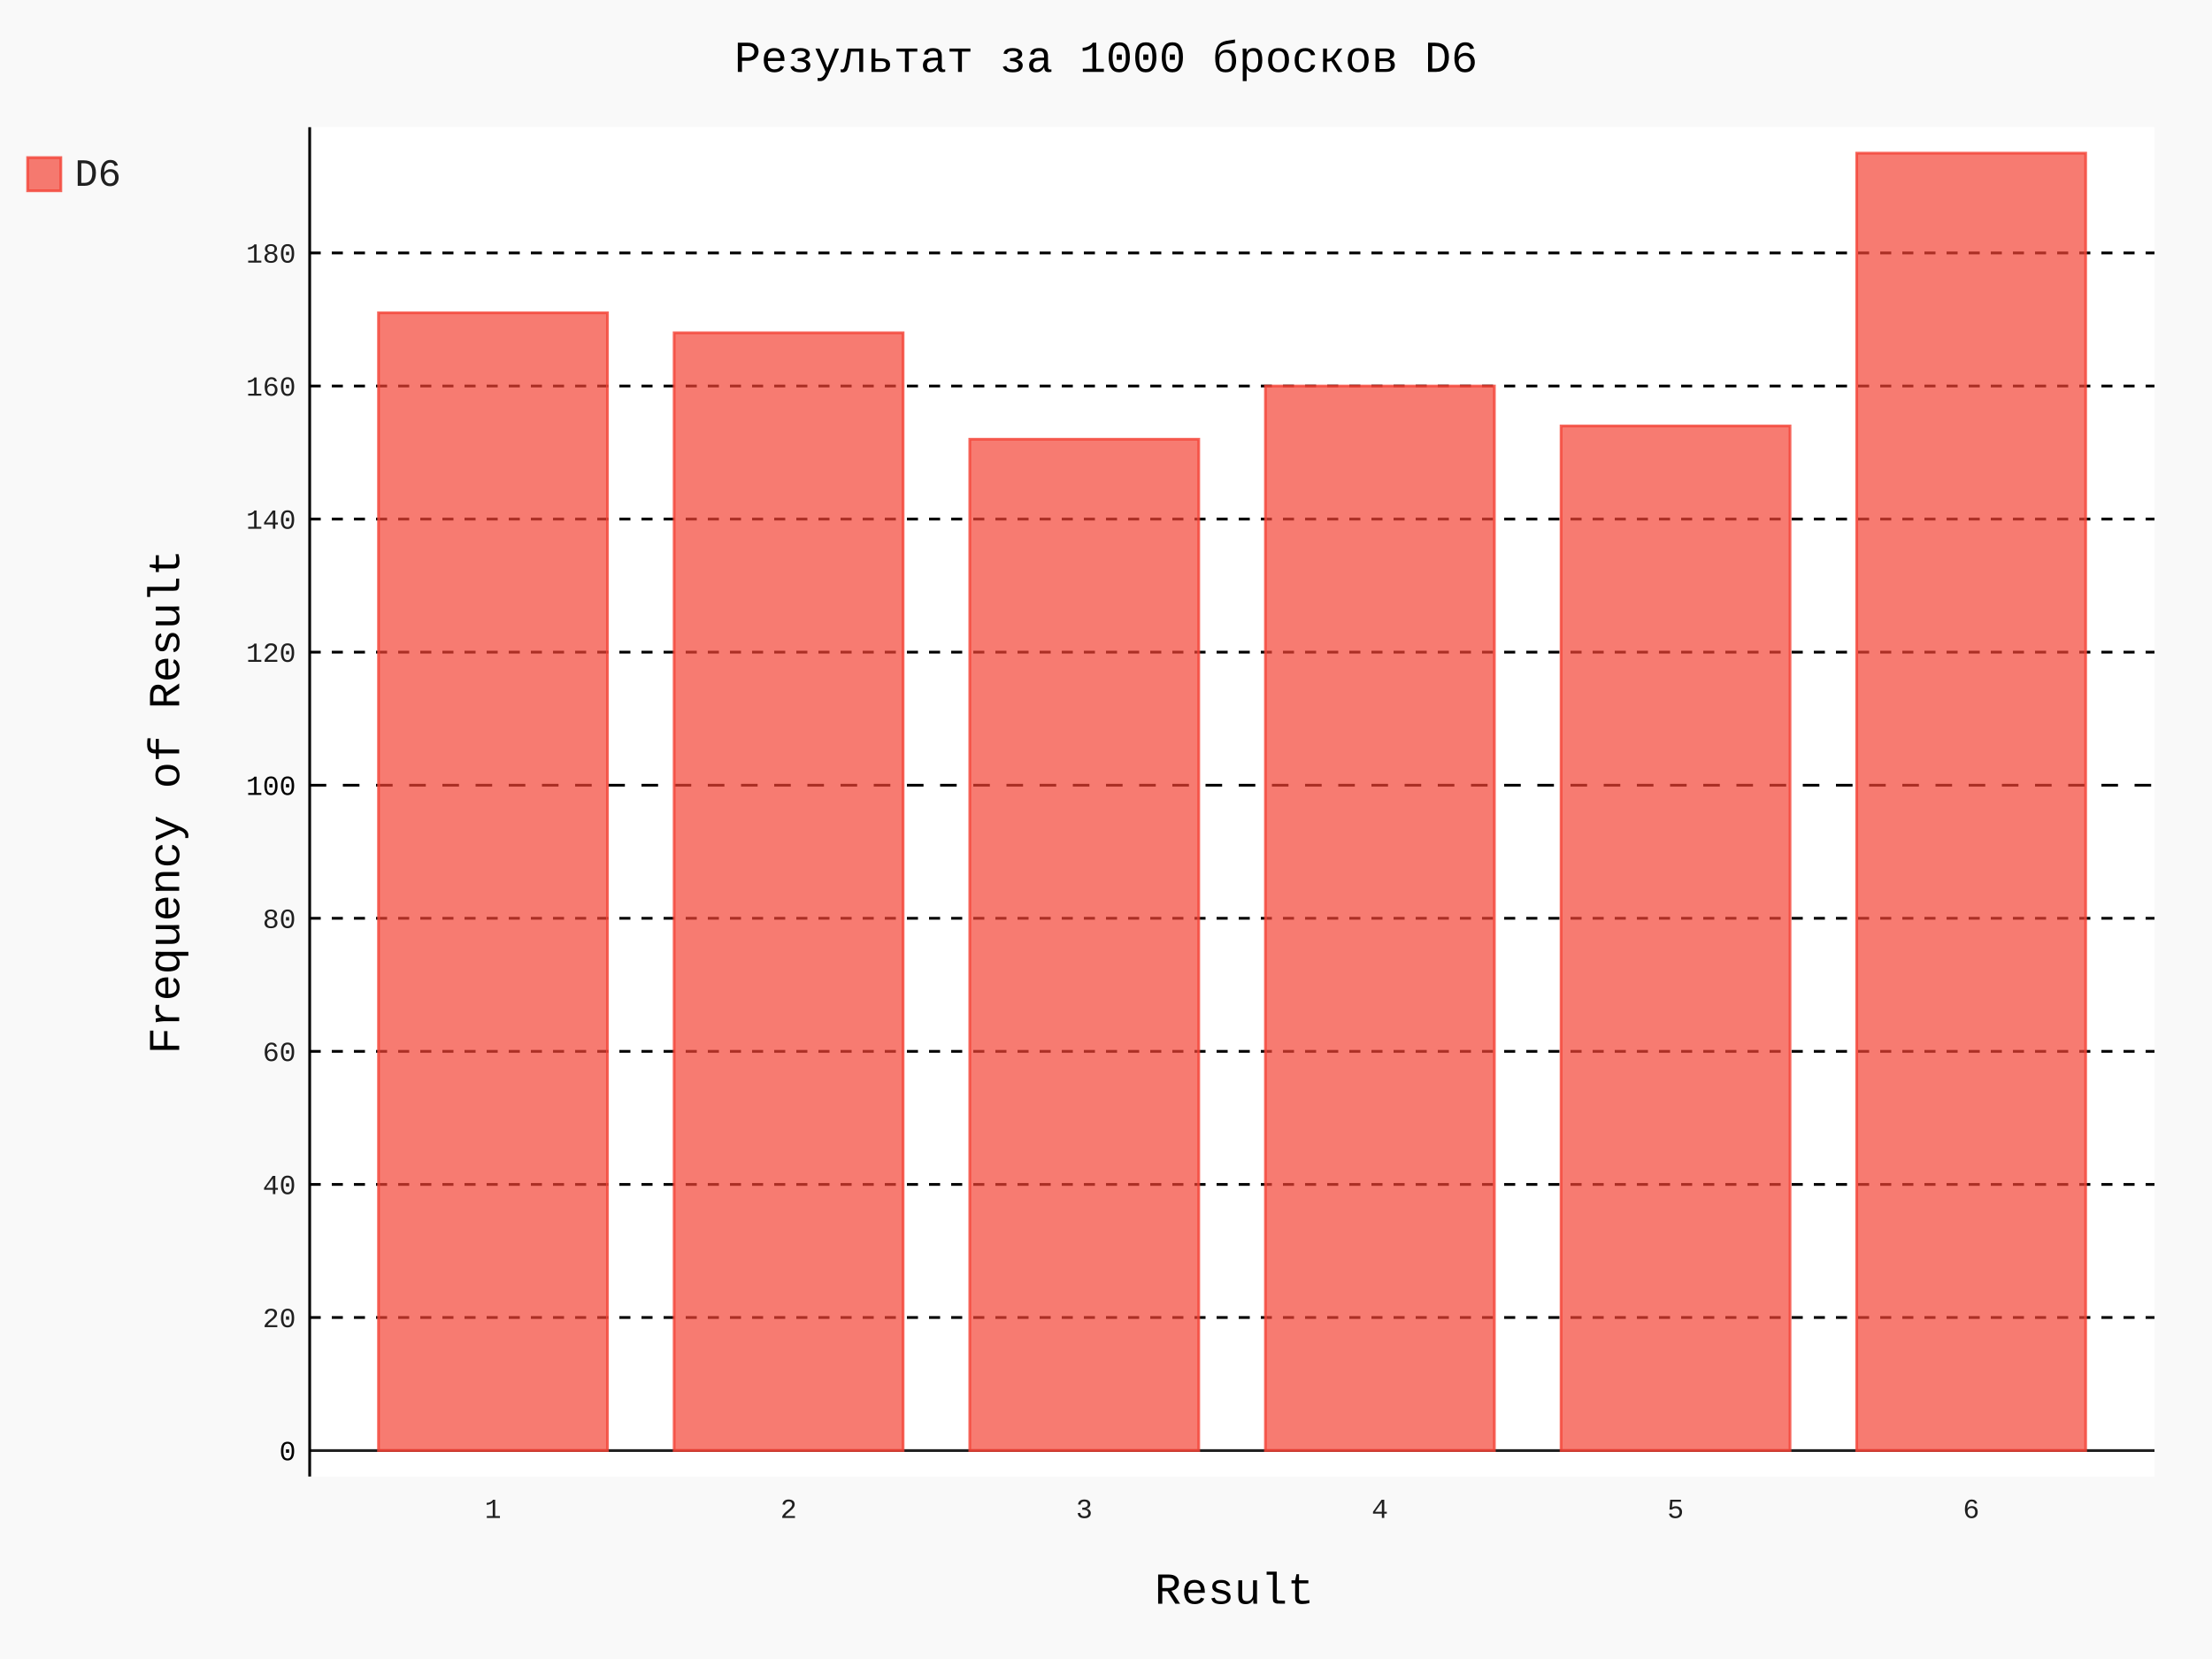
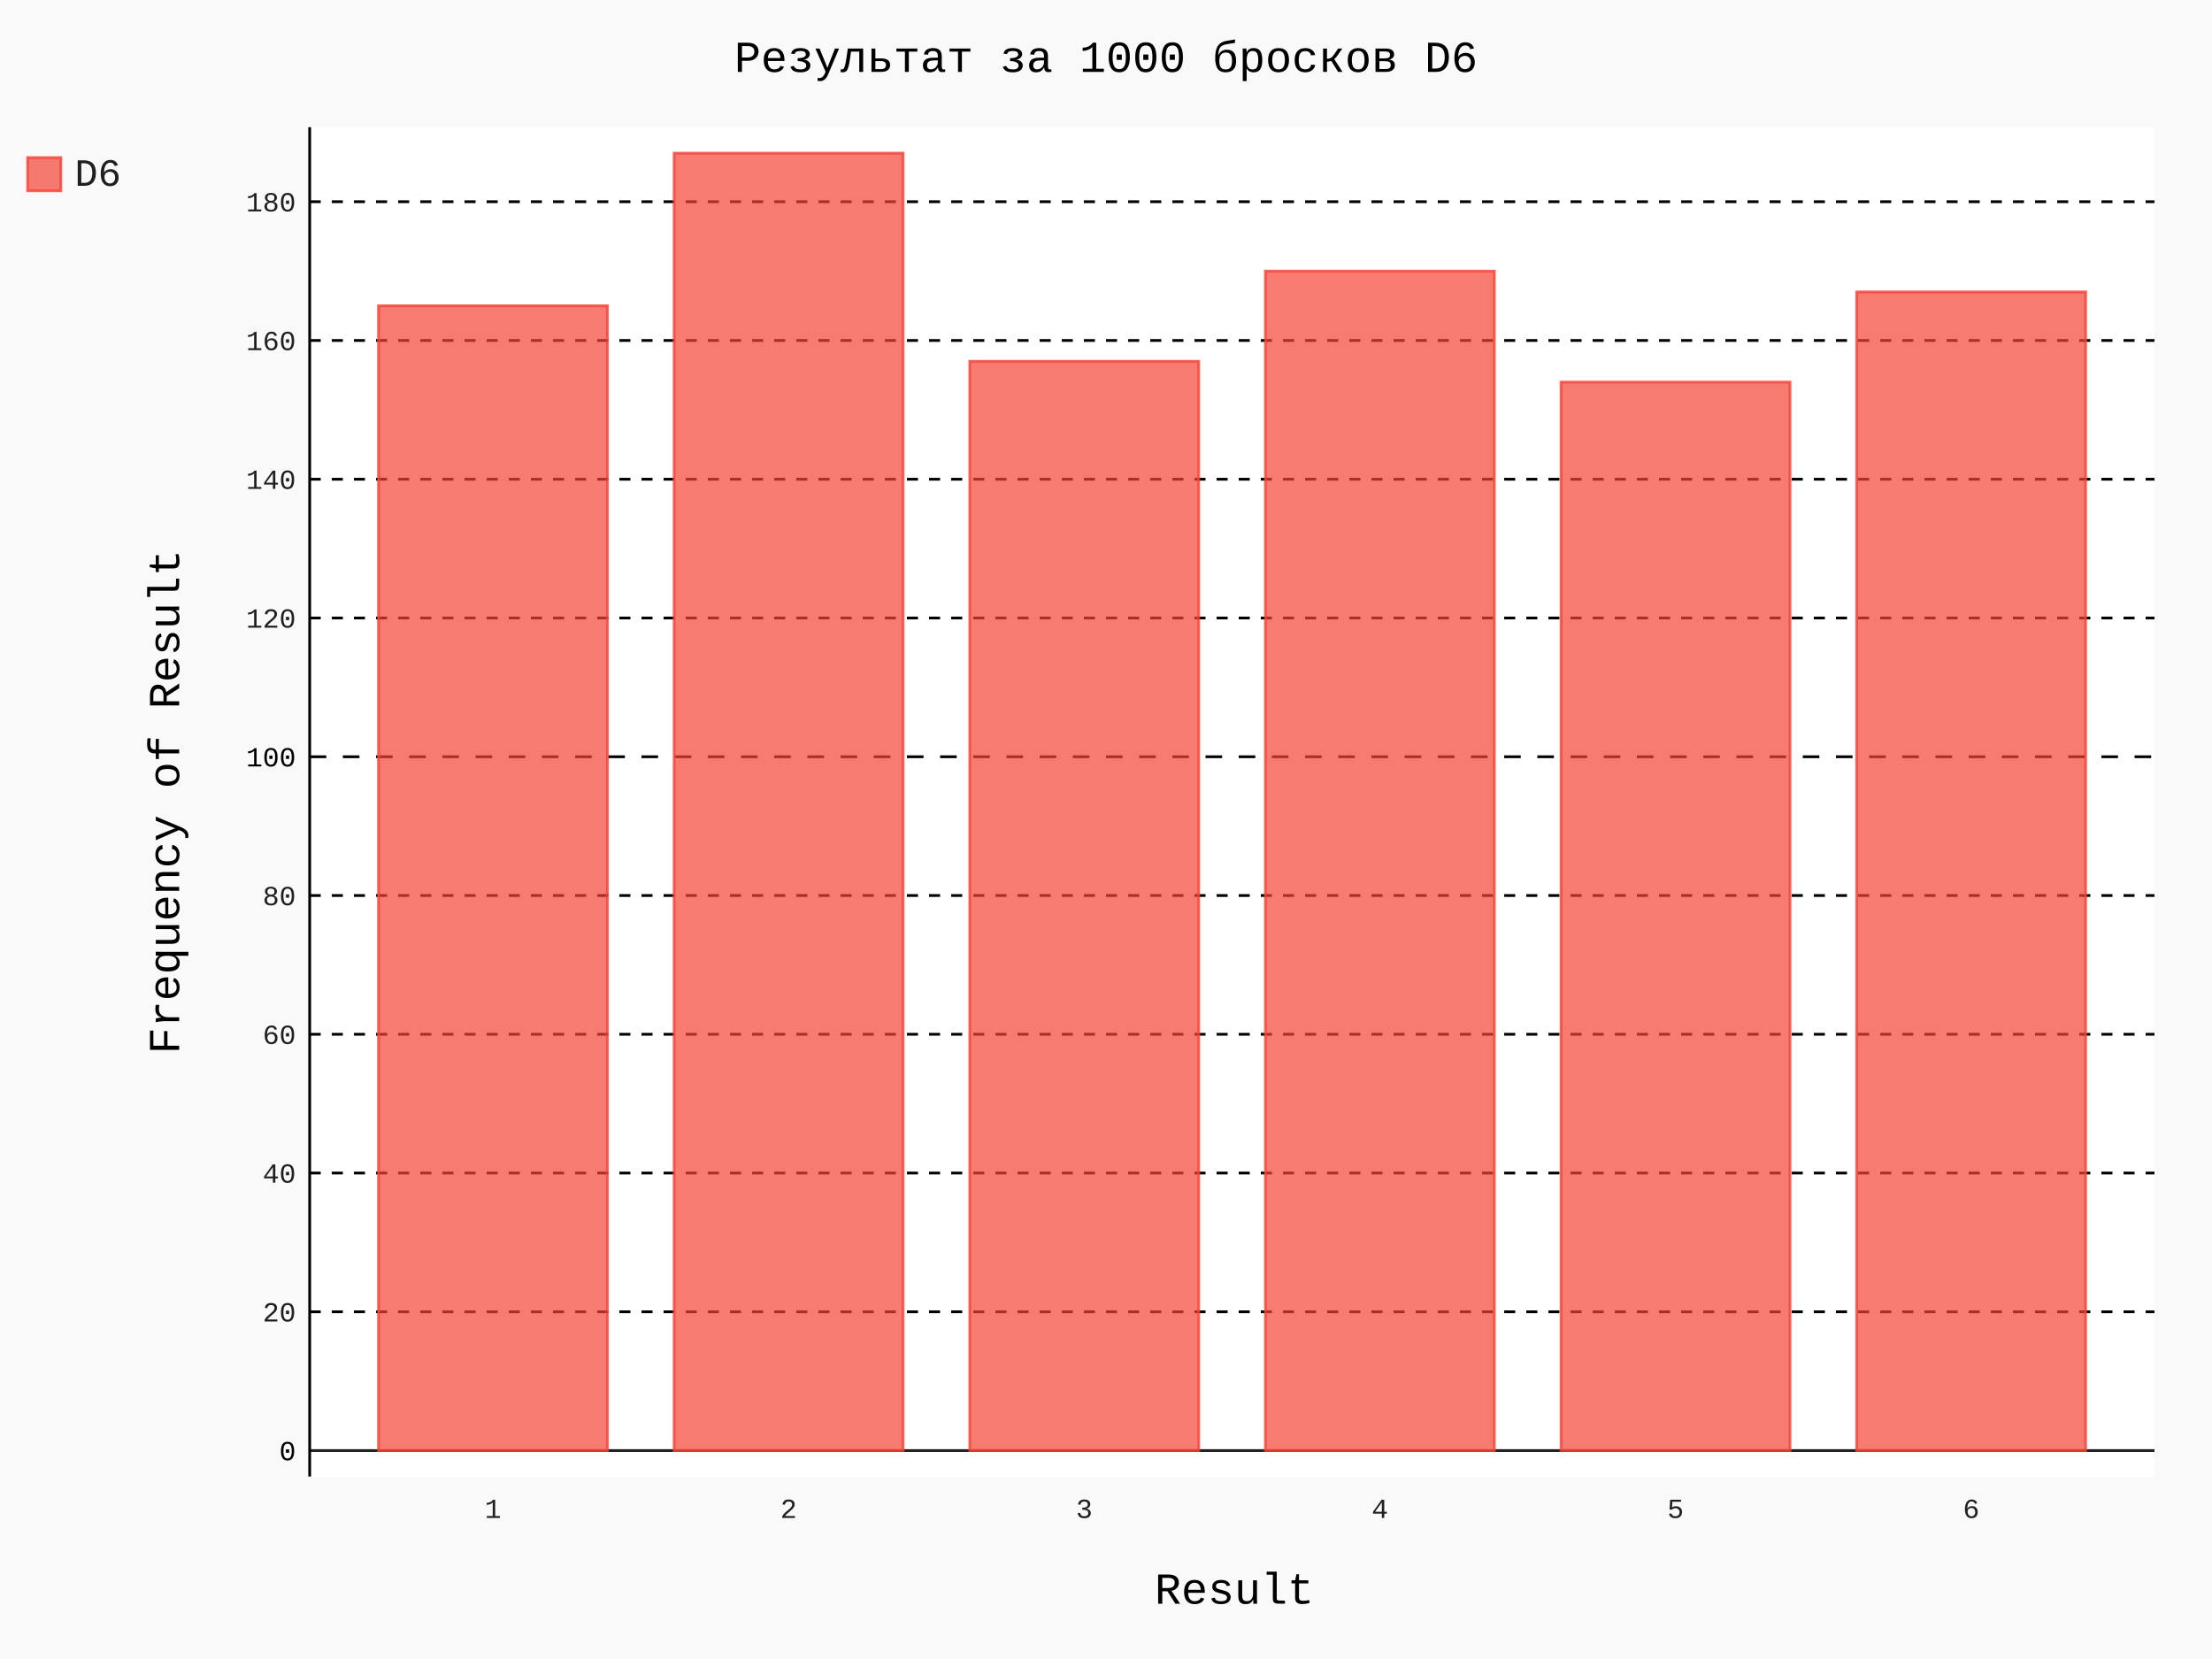
- <svg xmlns="http://www.w3.org/2000/svg" id="chart-6e596fd5-7a26-4a0a-9aee-4ec55ff01235" class="pygal-chart" viewBox="0 0 800 600">
+ <svg xmlns="http://www.w3.org/2000/svg" id="chart-3bac5dba-eb6c-483c-a447-ba64db69fa94" class="pygal-chart" viewBox="0 0 800 600">
  <defs>
-     <style type="text/css">#chart-6e596fd5-7a26-4a0a-9aee-4ec55ff01235{-webkit-user-select:none;-webkit-font-smoothing:antialiased;font-family:Consolas,"Liberation Mono",Menlo,Courier,monospace}#chart-6e596fd5-7a26-4a0a-9aee-4ec55ff01235 .title{font-family:Consolas,"Liberation Mono",Menlo,Courier,monospace;font-size:16px}#chart-6e596fd5-7a26-4a0a-9aee-4ec55ff01235 .legends .legend text{font-family:Consolas,"Liberation Mono",Menlo,Courier,monospace;font-size:14px}#chart-6e596fd5-7a26-4a0a-9aee-4ec55ff01235 .axis text{font-family:Consolas,"Liberation Mono",Menlo,Courier,monospace;font-size:10px}#chart-6e596fd5-7a26-4a0a-9aee-4ec55ff01235 .axis text.major{font-family:Consolas,"Liberation Mono",Menlo,Courier,monospace;font-size:10px}#chart-6e596fd5-7a26-4a0a-9aee-4ec55ff01235 .text-overlay text.value{font-family:Consolas,"Liberation Mono",Menlo,Courier,monospace;font-size:16px}#chart-6e596fd5-7a26-4a0a-9aee-4ec55ff01235 .text-overlay text.label{font-family:Consolas,"Liberation Mono",Menlo,Courier,monospace;font-size:10px}#chart-6e596fd5-7a26-4a0a-9aee-4ec55ff01235 .tooltip{font-family:Consolas,"Liberation Mono",Menlo,Courier,monospace;font-size:14px}#chart-6e596fd5-7a26-4a0a-9aee-4ec55ff01235 text.no_data{font-family:Consolas,"Liberation Mono",Menlo,Courier,monospace;font-size:64px}
- #chart-6e596fd5-7a26-4a0a-9aee-4ec55ff01235{background-color:rgba(249,249,249,1)}#chart-6e596fd5-7a26-4a0a-9aee-4ec55ff01235 path,#chart-6e596fd5-7a26-4a0a-9aee-4ec55ff01235 line,#chart-6e596fd5-7a26-4a0a-9aee-4ec55ff01235 rect,#chart-6e596fd5-7a26-4a0a-9aee-4ec55ff01235 circle{-webkit-transition:150ms;-moz-transition:150ms;transition:150ms}#chart-6e596fd5-7a26-4a0a-9aee-4ec55ff01235 .graph &gt; .background{fill:rgba(249,249,249,1)}#chart-6e596fd5-7a26-4a0a-9aee-4ec55ff01235 .plot &gt; .background{fill:rgba(255,255,255,1)}#chart-6e596fd5-7a26-4a0a-9aee-4ec55ff01235 .graph{fill:rgba(0,0,0,.87)}#chart-6e596fd5-7a26-4a0a-9aee-4ec55ff01235 text.no_data{fill:rgba(0,0,0,1)}#chart-6e596fd5-7a26-4a0a-9aee-4ec55ff01235 .title{fill:rgba(0,0,0,1)}#chart-6e596fd5-7a26-4a0a-9aee-4ec55ff01235 .legends .legend text{fill:rgba(0,0,0,.87)}#chart-6e596fd5-7a26-4a0a-9aee-4ec55ff01235 .legends .legend:hover text{fill:rgba(0,0,0,1)}#chart-6e596fd5-7a26-4a0a-9aee-4ec55ff01235 .axis .line{stroke:rgba(0,0,0,1)}#chart-6e596fd5-7a26-4a0a-9aee-4ec55ff01235 .axis .guide.line{stroke:rgba(0,0,0,.54)}#chart-6e596fd5-7a26-4a0a-9aee-4ec55ff01235 .axis .major.line{stroke:rgba(0,0,0,.87)}#chart-6e596fd5-7a26-4a0a-9aee-4ec55ff01235 .axis text.major{fill:rgba(0,0,0,1)}#chart-6e596fd5-7a26-4a0a-9aee-4ec55ff01235 .axis.y .guides:hover .guide.line,#chart-6e596fd5-7a26-4a0a-9aee-4ec55ff01235 .line-graph .axis.x .guides:hover .guide.line,#chart-6e596fd5-7a26-4a0a-9aee-4ec55ff01235 .stackedline-graph .axis.x .guides:hover .guide.line,#chart-6e596fd5-7a26-4a0a-9aee-4ec55ff01235 .xy-graph .axis.x .guides:hover .guide.line{stroke:rgba(0,0,0,1)}#chart-6e596fd5-7a26-4a0a-9aee-4ec55ff01235 .axis .guides:hover text{fill:rgba(0,0,0,1)}#chart-6e596fd5-7a26-4a0a-9aee-4ec55ff01235 .reactive{fill-opacity:.7;stroke-opacity:.8;stroke-width:1}#chart-6e596fd5-7a26-4a0a-9aee-4ec55ff01235 .ci{stroke:rgba(0,0,0,.87)}#chart-6e596fd5-7a26-4a0a-9aee-4ec55ff01235 .reactive.active,#chart-6e596fd5-7a26-4a0a-9aee-4ec55ff01235 .active .reactive{fill-opacity:.8;stroke-opacity:.9;stroke-width:4}#chart-6e596fd5-7a26-4a0a-9aee-4ec55ff01235 .ci .reactive.active{stroke-width:1.5}#chart-6e596fd5-7a26-4a0a-9aee-4ec55ff01235 .series text{fill:rgba(0,0,0,1)}#chart-6e596fd5-7a26-4a0a-9aee-4ec55ff01235 .tooltip rect{fill:rgba(255,255,255,1);stroke:rgba(0,0,0,1);-webkit-transition:opacity 150ms;-moz-transition:opacity 150ms;transition:opacity 150ms}#chart-6e596fd5-7a26-4a0a-9aee-4ec55ff01235 .tooltip .label{fill:rgba(0,0,0,.87)}#chart-6e596fd5-7a26-4a0a-9aee-4ec55ff01235 .tooltip .label{fill:rgba(0,0,0,.87)}#chart-6e596fd5-7a26-4a0a-9aee-4ec55ff01235 .tooltip .legend{font-size:.8em;fill:rgba(0,0,0,.54)}#chart-6e596fd5-7a26-4a0a-9aee-4ec55ff01235 .tooltip .x_label{font-size:.6em;fill:rgba(0,0,0,1)}#chart-6e596fd5-7a26-4a0a-9aee-4ec55ff01235 .tooltip .xlink{font-size:.5em;text-decoration:underline}#chart-6e596fd5-7a26-4a0a-9aee-4ec55ff01235 .tooltip .value{font-size:1.5em}#chart-6e596fd5-7a26-4a0a-9aee-4ec55ff01235 .bound{font-size:.5em}#chart-6e596fd5-7a26-4a0a-9aee-4ec55ff01235 .max-value{font-size:.75em;fill:rgba(0,0,0,.54)}#chart-6e596fd5-7a26-4a0a-9aee-4ec55ff01235 .map-element{fill:rgba(255,255,255,1);stroke:rgba(0,0,0,.54) !important}#chart-6e596fd5-7a26-4a0a-9aee-4ec55ff01235 .map-element .reactive{fill-opacity:inherit;stroke-opacity:inherit}#chart-6e596fd5-7a26-4a0a-9aee-4ec55ff01235 .color-0,#chart-6e596fd5-7a26-4a0a-9aee-4ec55ff01235 .color-0 a:visited{stroke:#F44336;fill:#F44336}#chart-6e596fd5-7a26-4a0a-9aee-4ec55ff01235 .text-overlay .color-0 text{fill:black}
- #chart-6e596fd5-7a26-4a0a-9aee-4ec55ff01235 text.no_data{text-anchor:middle}#chart-6e596fd5-7a26-4a0a-9aee-4ec55ff01235 .guide.line{fill:none}#chart-6e596fd5-7a26-4a0a-9aee-4ec55ff01235 .centered{text-anchor:middle}#chart-6e596fd5-7a26-4a0a-9aee-4ec55ff01235 .title{text-anchor:middle}#chart-6e596fd5-7a26-4a0a-9aee-4ec55ff01235 .legends .legend text{fill-opacity:1}#chart-6e596fd5-7a26-4a0a-9aee-4ec55ff01235 .axis.x text{text-anchor:middle}#chart-6e596fd5-7a26-4a0a-9aee-4ec55ff01235 .axis.x:not(.web) text[transform]{text-anchor:start}#chart-6e596fd5-7a26-4a0a-9aee-4ec55ff01235 .axis.x:not(.web) text[transform].backwards{text-anchor:end}#chart-6e596fd5-7a26-4a0a-9aee-4ec55ff01235 .axis.y text{text-anchor:end}#chart-6e596fd5-7a26-4a0a-9aee-4ec55ff01235 .axis.y text[transform].backwards{text-anchor:start}#chart-6e596fd5-7a26-4a0a-9aee-4ec55ff01235 .axis.y2 text{text-anchor:start}#chart-6e596fd5-7a26-4a0a-9aee-4ec55ff01235 .axis.y2 text[transform].backwards{text-anchor:end}#chart-6e596fd5-7a26-4a0a-9aee-4ec55ff01235 .axis .guide.line{stroke-dasharray:4,4;stroke:black}#chart-6e596fd5-7a26-4a0a-9aee-4ec55ff01235 .axis .major.guide.line{stroke-dasharray:6,6;stroke:black}#chart-6e596fd5-7a26-4a0a-9aee-4ec55ff01235 .horizontal .axis.y .guide.line,#chart-6e596fd5-7a26-4a0a-9aee-4ec55ff01235 .horizontal .axis.y2 .guide.line,#chart-6e596fd5-7a26-4a0a-9aee-4ec55ff01235 .vertical .axis.x .guide.line{opacity:0}#chart-6e596fd5-7a26-4a0a-9aee-4ec55ff01235 .horizontal .axis.always_show .guide.line,#chart-6e596fd5-7a26-4a0a-9aee-4ec55ff01235 .vertical .axis.always_show .guide.line{opacity:1 !important}#chart-6e596fd5-7a26-4a0a-9aee-4ec55ff01235 .axis.y .guides:hover .guide.line,#chart-6e596fd5-7a26-4a0a-9aee-4ec55ff01235 .axis.y2 .guides:hover .guide.line,#chart-6e596fd5-7a26-4a0a-9aee-4ec55ff01235 .axis.x .guides:hover .guide.line{opacity:1}#chart-6e596fd5-7a26-4a0a-9aee-4ec55ff01235 .axis .guides:hover text{opacity:1}#chart-6e596fd5-7a26-4a0a-9aee-4ec55ff01235 .nofill{fill:none}#chart-6e596fd5-7a26-4a0a-9aee-4ec55ff01235 .subtle-fill{fill-opacity:.2}#chart-6e596fd5-7a26-4a0a-9aee-4ec55ff01235 .dot{stroke-width:1px;fill-opacity:1;stroke-opacity:1}#chart-6e596fd5-7a26-4a0a-9aee-4ec55ff01235 .dot.active{stroke-width:5px}#chart-6e596fd5-7a26-4a0a-9aee-4ec55ff01235 .dot.negative{fill:transparent}#chart-6e596fd5-7a26-4a0a-9aee-4ec55ff01235 text,#chart-6e596fd5-7a26-4a0a-9aee-4ec55ff01235 tspan{stroke:none !important}#chart-6e596fd5-7a26-4a0a-9aee-4ec55ff01235 .series text.active{opacity:1}#chart-6e596fd5-7a26-4a0a-9aee-4ec55ff01235 .tooltip rect{fill-opacity:.95;stroke-width:.5}#chart-6e596fd5-7a26-4a0a-9aee-4ec55ff01235 .tooltip text{fill-opacity:1}#chart-6e596fd5-7a26-4a0a-9aee-4ec55ff01235 .showable{visibility:hidden}#chart-6e596fd5-7a26-4a0a-9aee-4ec55ff01235 .showable.shown{visibility:visible}#chart-6e596fd5-7a26-4a0a-9aee-4ec55ff01235 .gauge-background{fill:rgba(229,229,229,1);stroke:none}#chart-6e596fd5-7a26-4a0a-9aee-4ec55ff01235 .bg-lines{stroke:rgba(249,249,249,1);stroke-width:2px}</style>
+     <style type="text/css">#chart-3bac5dba-eb6c-483c-a447-ba64db69fa94{-webkit-user-select:none;-webkit-font-smoothing:antialiased;font-family:Consolas,"Liberation Mono",Menlo,Courier,monospace}#chart-3bac5dba-eb6c-483c-a447-ba64db69fa94 .title{font-family:Consolas,"Liberation Mono",Menlo,Courier,monospace;font-size:16px}#chart-3bac5dba-eb6c-483c-a447-ba64db69fa94 .legends .legend text{font-family:Consolas,"Liberation Mono",Menlo,Courier,monospace;font-size:14px}#chart-3bac5dba-eb6c-483c-a447-ba64db69fa94 .axis text{font-family:Consolas,"Liberation Mono",Menlo,Courier,monospace;font-size:10px}#chart-3bac5dba-eb6c-483c-a447-ba64db69fa94 .axis text.major{font-family:Consolas,"Liberation Mono",Menlo,Courier,monospace;font-size:10px}#chart-3bac5dba-eb6c-483c-a447-ba64db69fa94 .text-overlay text.value{font-family:Consolas,"Liberation Mono",Menlo,Courier,monospace;font-size:16px}#chart-3bac5dba-eb6c-483c-a447-ba64db69fa94 .text-overlay text.label{font-family:Consolas,"Liberation Mono",Menlo,Courier,monospace;font-size:10px}#chart-3bac5dba-eb6c-483c-a447-ba64db69fa94 .tooltip{font-family:Consolas,"Liberation Mono",Menlo,Courier,monospace;font-size:14px}#chart-3bac5dba-eb6c-483c-a447-ba64db69fa94 text.no_data{font-family:Consolas,"Liberation Mono",Menlo,Courier,monospace;font-size:64px}
+ #chart-3bac5dba-eb6c-483c-a447-ba64db69fa94{background-color:rgba(249,249,249,1)}#chart-3bac5dba-eb6c-483c-a447-ba64db69fa94 path,#chart-3bac5dba-eb6c-483c-a447-ba64db69fa94 line,#chart-3bac5dba-eb6c-483c-a447-ba64db69fa94 rect,#chart-3bac5dba-eb6c-483c-a447-ba64db69fa94 circle{-webkit-transition:150ms;-moz-transition:150ms;transition:150ms}#chart-3bac5dba-eb6c-483c-a447-ba64db69fa94 .graph &gt; .background{fill:rgba(249,249,249,1)}#chart-3bac5dba-eb6c-483c-a447-ba64db69fa94 .plot &gt; .background{fill:rgba(255,255,255,1)}#chart-3bac5dba-eb6c-483c-a447-ba64db69fa94 .graph{fill:rgba(0,0,0,.87)}#chart-3bac5dba-eb6c-483c-a447-ba64db69fa94 text.no_data{fill:rgba(0,0,0,1)}#chart-3bac5dba-eb6c-483c-a447-ba64db69fa94 .title{fill:rgba(0,0,0,1)}#chart-3bac5dba-eb6c-483c-a447-ba64db69fa94 .legends .legend text{fill:rgba(0,0,0,.87)}#chart-3bac5dba-eb6c-483c-a447-ba64db69fa94 .legends .legend:hover text{fill:rgba(0,0,0,1)}#chart-3bac5dba-eb6c-483c-a447-ba64db69fa94 .axis .line{stroke:rgba(0,0,0,1)}#chart-3bac5dba-eb6c-483c-a447-ba64db69fa94 .axis .guide.line{stroke:rgba(0,0,0,.54)}#chart-3bac5dba-eb6c-483c-a447-ba64db69fa94 .axis .major.line{stroke:rgba(0,0,0,.87)}#chart-3bac5dba-eb6c-483c-a447-ba64db69fa94 .axis text.major{fill:rgba(0,0,0,1)}#chart-3bac5dba-eb6c-483c-a447-ba64db69fa94 .axis.y .guides:hover .guide.line,#chart-3bac5dba-eb6c-483c-a447-ba64db69fa94 .line-graph .axis.x .guides:hover .guide.line,#chart-3bac5dba-eb6c-483c-a447-ba64db69fa94 .stackedline-graph .axis.x .guides:hover .guide.line,#chart-3bac5dba-eb6c-483c-a447-ba64db69fa94 .xy-graph .axis.x .guides:hover .guide.line{stroke:rgba(0,0,0,1)}#chart-3bac5dba-eb6c-483c-a447-ba64db69fa94 .axis .guides:hover text{fill:rgba(0,0,0,1)}#chart-3bac5dba-eb6c-483c-a447-ba64db69fa94 .reactive{fill-opacity:.7;stroke-opacity:.8;stroke-width:1}#chart-3bac5dba-eb6c-483c-a447-ba64db69fa94 .ci{stroke:rgba(0,0,0,.87)}#chart-3bac5dba-eb6c-483c-a447-ba64db69fa94 .reactive.active,#chart-3bac5dba-eb6c-483c-a447-ba64db69fa94 .active .reactive{fill-opacity:.8;stroke-opacity:.9;stroke-width:4}#chart-3bac5dba-eb6c-483c-a447-ba64db69fa94 .ci .reactive.active{stroke-width:1.5}#chart-3bac5dba-eb6c-483c-a447-ba64db69fa94 .series text{fill:rgba(0,0,0,1)}#chart-3bac5dba-eb6c-483c-a447-ba64db69fa94 .tooltip rect{fill:rgba(255,255,255,1);stroke:rgba(0,0,0,1);-webkit-transition:opacity 150ms;-moz-transition:opacity 150ms;transition:opacity 150ms}#chart-3bac5dba-eb6c-483c-a447-ba64db69fa94 .tooltip .label{fill:rgba(0,0,0,.87)}#chart-3bac5dba-eb6c-483c-a447-ba64db69fa94 .tooltip .label{fill:rgba(0,0,0,.87)}#chart-3bac5dba-eb6c-483c-a447-ba64db69fa94 .tooltip .legend{font-size:.8em;fill:rgba(0,0,0,.54)}#chart-3bac5dba-eb6c-483c-a447-ba64db69fa94 .tooltip .x_label{font-size:.6em;fill:rgba(0,0,0,1)}#chart-3bac5dba-eb6c-483c-a447-ba64db69fa94 .tooltip .xlink{font-size:.5em;text-decoration:underline}#chart-3bac5dba-eb6c-483c-a447-ba64db69fa94 .tooltip .value{font-size:1.5em}#chart-3bac5dba-eb6c-483c-a447-ba64db69fa94 .bound{font-size:.5em}#chart-3bac5dba-eb6c-483c-a447-ba64db69fa94 .max-value{font-size:.75em;fill:rgba(0,0,0,.54)}#chart-3bac5dba-eb6c-483c-a447-ba64db69fa94 .map-element{fill:rgba(255,255,255,1);stroke:rgba(0,0,0,.54) !important}#chart-3bac5dba-eb6c-483c-a447-ba64db69fa94 .map-element .reactive{fill-opacity:inherit;stroke-opacity:inherit}#chart-3bac5dba-eb6c-483c-a447-ba64db69fa94 .color-0,#chart-3bac5dba-eb6c-483c-a447-ba64db69fa94 .color-0 a:visited{stroke:#F44336;fill:#F44336}#chart-3bac5dba-eb6c-483c-a447-ba64db69fa94 .text-overlay .color-0 text{fill:black}
+ #chart-3bac5dba-eb6c-483c-a447-ba64db69fa94 text.no_data{text-anchor:middle}#chart-3bac5dba-eb6c-483c-a447-ba64db69fa94 .guide.line{fill:none}#chart-3bac5dba-eb6c-483c-a447-ba64db69fa94 .centered{text-anchor:middle}#chart-3bac5dba-eb6c-483c-a447-ba64db69fa94 .title{text-anchor:middle}#chart-3bac5dba-eb6c-483c-a447-ba64db69fa94 .legends .legend text{fill-opacity:1}#chart-3bac5dba-eb6c-483c-a447-ba64db69fa94 .axis.x text{text-anchor:middle}#chart-3bac5dba-eb6c-483c-a447-ba64db69fa94 .axis.x:not(.web) text[transform]{text-anchor:start}#chart-3bac5dba-eb6c-483c-a447-ba64db69fa94 .axis.x:not(.web) text[transform].backwards{text-anchor:end}#chart-3bac5dba-eb6c-483c-a447-ba64db69fa94 .axis.y text{text-anchor:end}#chart-3bac5dba-eb6c-483c-a447-ba64db69fa94 .axis.y text[transform].backwards{text-anchor:start}#chart-3bac5dba-eb6c-483c-a447-ba64db69fa94 .axis.y2 text{text-anchor:start}#chart-3bac5dba-eb6c-483c-a447-ba64db69fa94 .axis.y2 text[transform].backwards{text-anchor:end}#chart-3bac5dba-eb6c-483c-a447-ba64db69fa94 .axis .guide.line{stroke-dasharray:4,4;stroke:black}#chart-3bac5dba-eb6c-483c-a447-ba64db69fa94 .axis .major.guide.line{stroke-dasharray:6,6;stroke:black}#chart-3bac5dba-eb6c-483c-a447-ba64db69fa94 .horizontal .axis.y .guide.line,#chart-3bac5dba-eb6c-483c-a447-ba64db69fa94 .horizontal .axis.y2 .guide.line,#chart-3bac5dba-eb6c-483c-a447-ba64db69fa94 .vertical .axis.x .guide.line{opacity:0}#chart-3bac5dba-eb6c-483c-a447-ba64db69fa94 .horizontal .axis.always_show .guide.line,#chart-3bac5dba-eb6c-483c-a447-ba64db69fa94 .vertical .axis.always_show .guide.line{opacity:1 !important}#chart-3bac5dba-eb6c-483c-a447-ba64db69fa94 .axis.y .guides:hover .guide.line,#chart-3bac5dba-eb6c-483c-a447-ba64db69fa94 .axis.y2 .guides:hover .guide.line,#chart-3bac5dba-eb6c-483c-a447-ba64db69fa94 .axis.x .guides:hover .guide.line{opacity:1}#chart-3bac5dba-eb6c-483c-a447-ba64db69fa94 .axis .guides:hover text{opacity:1}#chart-3bac5dba-eb6c-483c-a447-ba64db69fa94 .nofill{fill:none}#chart-3bac5dba-eb6c-483c-a447-ba64db69fa94 .subtle-fill{fill-opacity:.2}#chart-3bac5dba-eb6c-483c-a447-ba64db69fa94 .dot{stroke-width:1px;fill-opacity:1;stroke-opacity:1}#chart-3bac5dba-eb6c-483c-a447-ba64db69fa94 .dot.active{stroke-width:5px}#chart-3bac5dba-eb6c-483c-a447-ba64db69fa94 .dot.negative{fill:transparent}#chart-3bac5dba-eb6c-483c-a447-ba64db69fa94 text,#chart-3bac5dba-eb6c-483c-a447-ba64db69fa94 tspan{stroke:none !important}#chart-3bac5dba-eb6c-483c-a447-ba64db69fa94 .series text.active{opacity:1}#chart-3bac5dba-eb6c-483c-a447-ba64db69fa94 .tooltip rect{fill-opacity:.95;stroke-width:.5}#chart-3bac5dba-eb6c-483c-a447-ba64db69fa94 .tooltip text{fill-opacity:1}#chart-3bac5dba-eb6c-483c-a447-ba64db69fa94 .showable{visibility:hidden}#chart-3bac5dba-eb6c-483c-a447-ba64db69fa94 .showable.shown{visibility:visible}#chart-3bac5dba-eb6c-483c-a447-ba64db69fa94 .gauge-background{fill:rgba(229,229,229,1);stroke:none}#chart-3bac5dba-eb6c-483c-a447-ba64db69fa94 .bg-lines{stroke:rgba(249,249,249,1);stroke-width:2px}</style>
  </defs>
  <g class="graph bar-graph vertical">
    <rect x="0" y="0" width="800" height="600" class="background" />
    <g transform="translate(112, 46)" class="plot">
      <rect x="0" y="0" width="667.2" height="488" class="background" />
      <g class="axis y always_show">
        <g class="guides">
          <path d="M0 478.615 h667.2" class="axis major line" />
          <text x="-5" y="482.115" class="major">0</text>
        </g>
        <g class="guides">
-           <path d="M0 430.489 h667.2" class="guide line" />
-           <text x="-5" y="433.989" class="">20</text>
+           <path d="M0 428.43 h667.2" class="guide line" />
+           <text x="-5" y="431.93" class="">20</text>
        </g>
        <g class="guides">
-           <path d="M0 382.363 h667.2" class="guide line" />
-           <text x="-5" y="385.863" class="">40</text>
+           <path d="M0 378.245 h667.2" class="guide line" />
+           <text x="-5" y="381.745" class="">40</text>
        </g>
        <g class="guides">
-           <path d="M0 334.237 h667.2" class="guide line" />
-           <text x="-5" y="337.737" class="">60</text>
+           <path d="M0 328.06 h667.2" class="guide line" />
+           <text x="-5" y="331.56" class="">60</text>
        </g>
        <g class="guides">
-           <path d="M0 286.11 h667.2" class="guide line" />
-           <text x="-5" y="289.61" class="">80</text>
+           <path d="M0 277.875 h667.2" class="guide line" />
+           <text x="-5" y="281.375" class="">80</text>
        </g>
        <g class="guides">
-           <path d="M0 237.984 h667.2" class="major guide line" />
-           <text x="-5" y="241.484" class="major">100</text>
+           <path d="M0 227.69 h667.2" class="major guide line" />
+           <text x="-5" y="231.19" class="major">100</text>
        </g>
        <g class="guides">
-           <path d="M0 189.858 h667.2" class="guide line" />
-           <text x="-5" y="193.358" class="">120</text>
+           <path d="M0 177.505 h667.2" class="guide line" />
+           <text x="-5" y="181.005" class="">120</text>
        </g>
        <g class="guides">
-           <path d="M0 141.732 h667.2" class="guide line" />
-           <text x="-5" y="145.232" class="">140</text>
+           <path d="M0 127.32 h667.2" class="guide line" />
+           <text x="-5" y="130.82" class="">140</text>
        </g>
        <g class="guides">
-           <path d="M0 93.606 h667.2" class="guide line" />
-           <text x="-5" y="97.106" class="">160</text>
+           <path d="M0 77.135 h667.2" class="guide line" />
+           <text x="-5" y="80.635" class="">160</text>
        </g>
        <g class="guides">
-           <path d="M0 45.479 h667.2" class="guide line" />
-           <text x="-5" y="48.979" class="">180</text>
+           <path d="M0 26.949 h667.2" class="guide line" />
+           <text x="-5" y="30.449" class="">180</text>
        </g>
      </g>
      <g class="axis x">
        <path d="M0 0 v488" class="line" />
        <g class="guides">
          <path d="M66.292 0 v488" class="guide line" />
          <text x="66.292" y="503.0" class="">1</text>
        </g>
        <g class="guides">
          <path d="M173.215 0 v488" class="guide line" />
          <text x="173.215" y="503.0" class="">2</text>
        </g>
        <g class="guides">
          <path d="M280.138 0 v488" class="guide line" />
          <text x="280.138" y="503.0" class="">3</text>
        </g>
        <g class="guides">
          <path d="M387.062 0 v488" class="guide line" />
          <text x="387.062" y="503.0" class="">4</text>
        </g>
        <g class="guides">
          <path d="M493.985 0 v488" class="guide line" />
          <text x="493.985" y="503.0" class="">5</text>
        </g>
        <g class="guides">
          <path d="M600.908 0 v488" class="guide line" />
          <text x="600.908" y="503.0" class="">6</text>
        </g>
      </g>
      <g class="series serie-0 color-0">
        <g class="bars">
          <g class="bar">
-             <rect x="24.892" y="67.136" rx="0" ry="0" width="82.801" height="411.479" class="rect reactive tooltip-trigger" />
+             <rect x="24.892" y="64.588" rx="0" ry="0" width="82.801" height="414.027" class="rect reactive tooltip-trigger" />
          </g>
          <g class="bar">
-             <rect x="131.815" y="74.355" rx="0" ry="0" width="82.801" height="404.26" class="rect reactive tooltip-trigger" />
+             <rect x="131.815" y="9.385" rx="0" ry="0" width="82.801" height="469.231" class="rect reactive tooltip-trigger" />
          </g>
          <g class="bar">
-             <rect x="238.738" y="112.856" rx="0" ry="0" width="82.801" height="365.759" class="rect reactive tooltip-trigger" />
+             <rect x="238.738" y="84.662" rx="0" ry="0" width="82.801" height="393.953" class="rect reactive tooltip-trigger" />
          </g>
          <g class="bar">
-             <rect x="345.661" y="93.606" rx="0" ry="0" width="82.801" height="385.01" class="rect reactive tooltip-trigger" />
+             <rect x="345.661" y="52.042" rx="0" ry="0" width="82.801" height="426.573" class="rect reactive tooltip-trigger" />
          </g>
          <g class="bar">
-             <rect x="452.584" y="108.043" rx="0" ry="0" width="82.801" height="370.572" class="rect reactive tooltip-trigger" />
+             <rect x="452.584" y="92.19" rx="0" ry="0" width="82.801" height="386.425" class="rect reactive tooltip-trigger" />
          </g>
          <g class="bar">
-             <rect x="559.507" y="9.385" rx="0" ry="0" width="82.801" height="469.231" class="rect reactive tooltip-trigger" />
+             <rect x="559.507" y="59.57" rx="0" ry="0" width="82.801" height="419.046" class="rect reactive tooltip-trigger" />
          </g>
        </g>
      </g>
    </g>
    <g class="titles">
      <text x="400.0" y="26" class="title plot_title">Результат за 1000 бросков D6</text>
      <text x="446.4" y="580" class="title">Result</text>
      <text x="38.8" y="316.0" class="title" transform="rotate(-90 38.8 290)">Frequency of Result</text>
    </g>
    <g transform="translate(112, 46)" class="plot overlay">
      <g class="series serie-0 color-0" />
    </g>
    <g transform="translate(112, 46)" class="plot text-overlay">
      <g class="series serie-0 color-0" />
    </g>
    <g transform="translate(112, 46)" class="plot tooltip-overlay">
      <g transform="translate(0 0)" style="opacity: 0" class="tooltip">
        <rect rx="0" ry="0" width="0" height="0" class="tooltip-box" />
        <g class="text" />
      </g>
    </g>
    <g transform="translate(10, 56)" class="legends">
      <g id="activate-serie-0" class="legend reactive activate-serie">
        <rect x="0.0" y="1.0" width="12" height="12" class="color-0 reactive" />
        <text x="17.0" y="11.2">D6</text>
      </g>
    </g>
    <g transform="translate(790, 56)" class="legends" />
  </g>
</svg>
